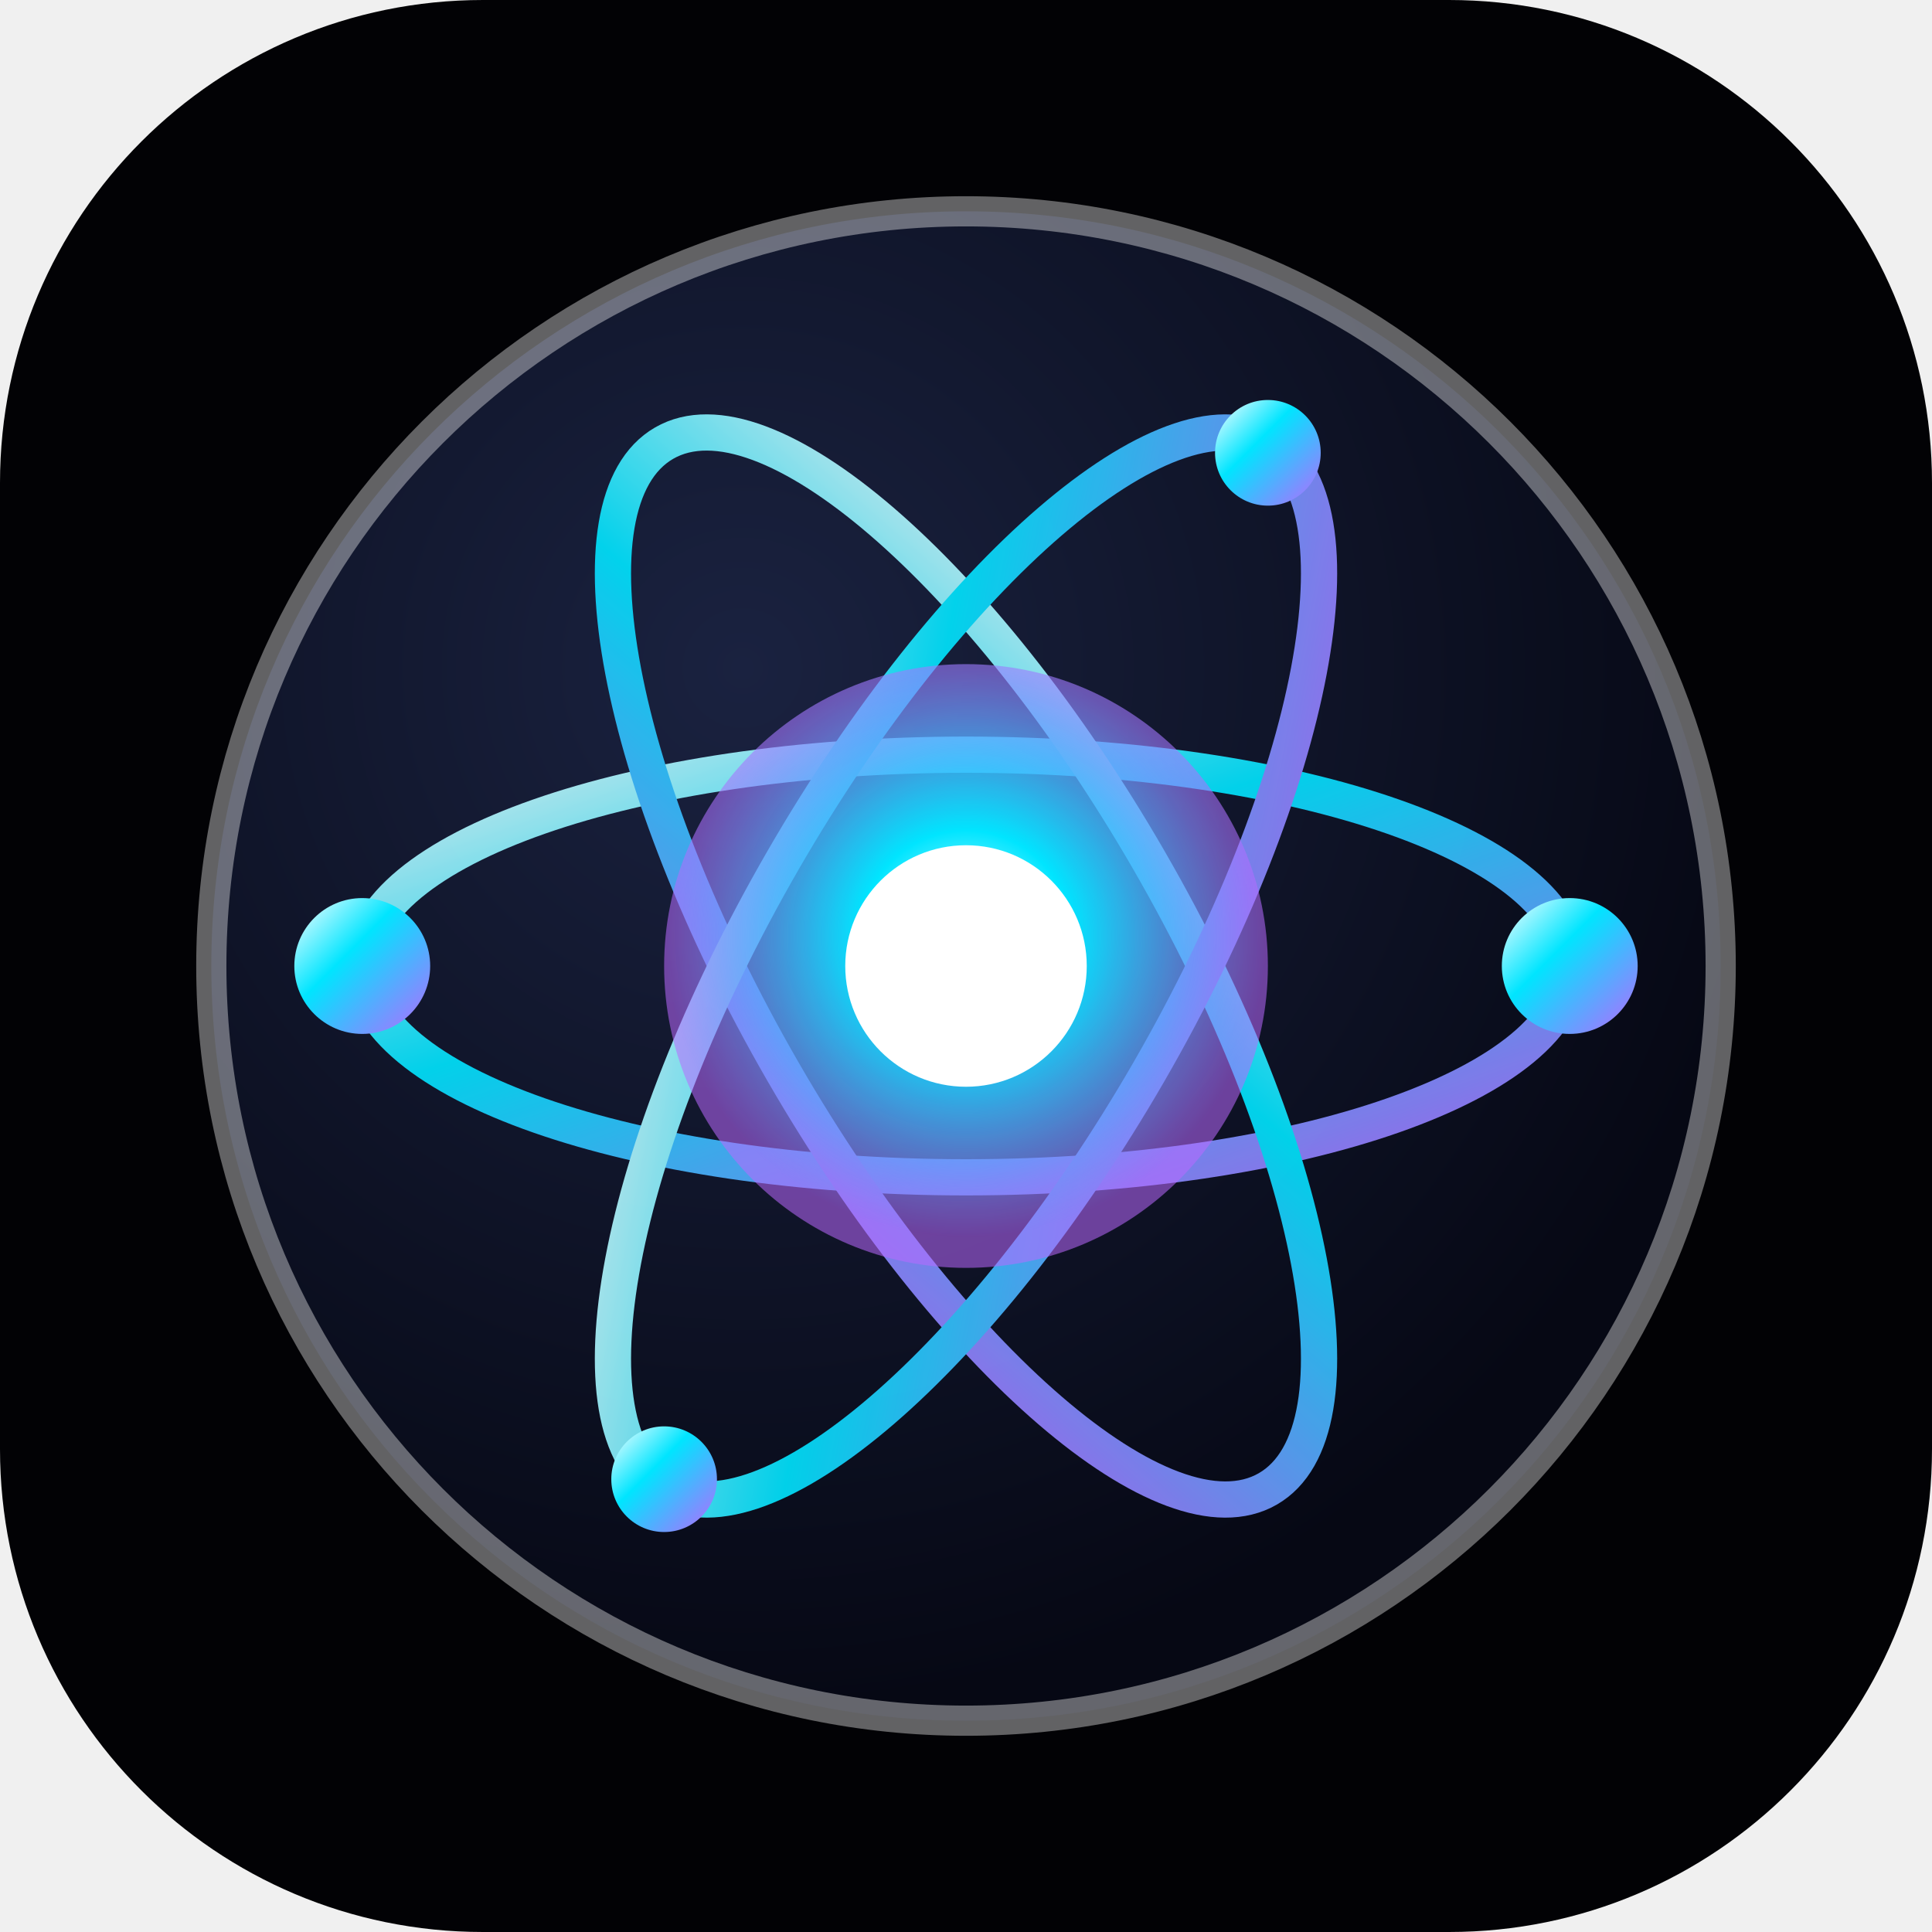
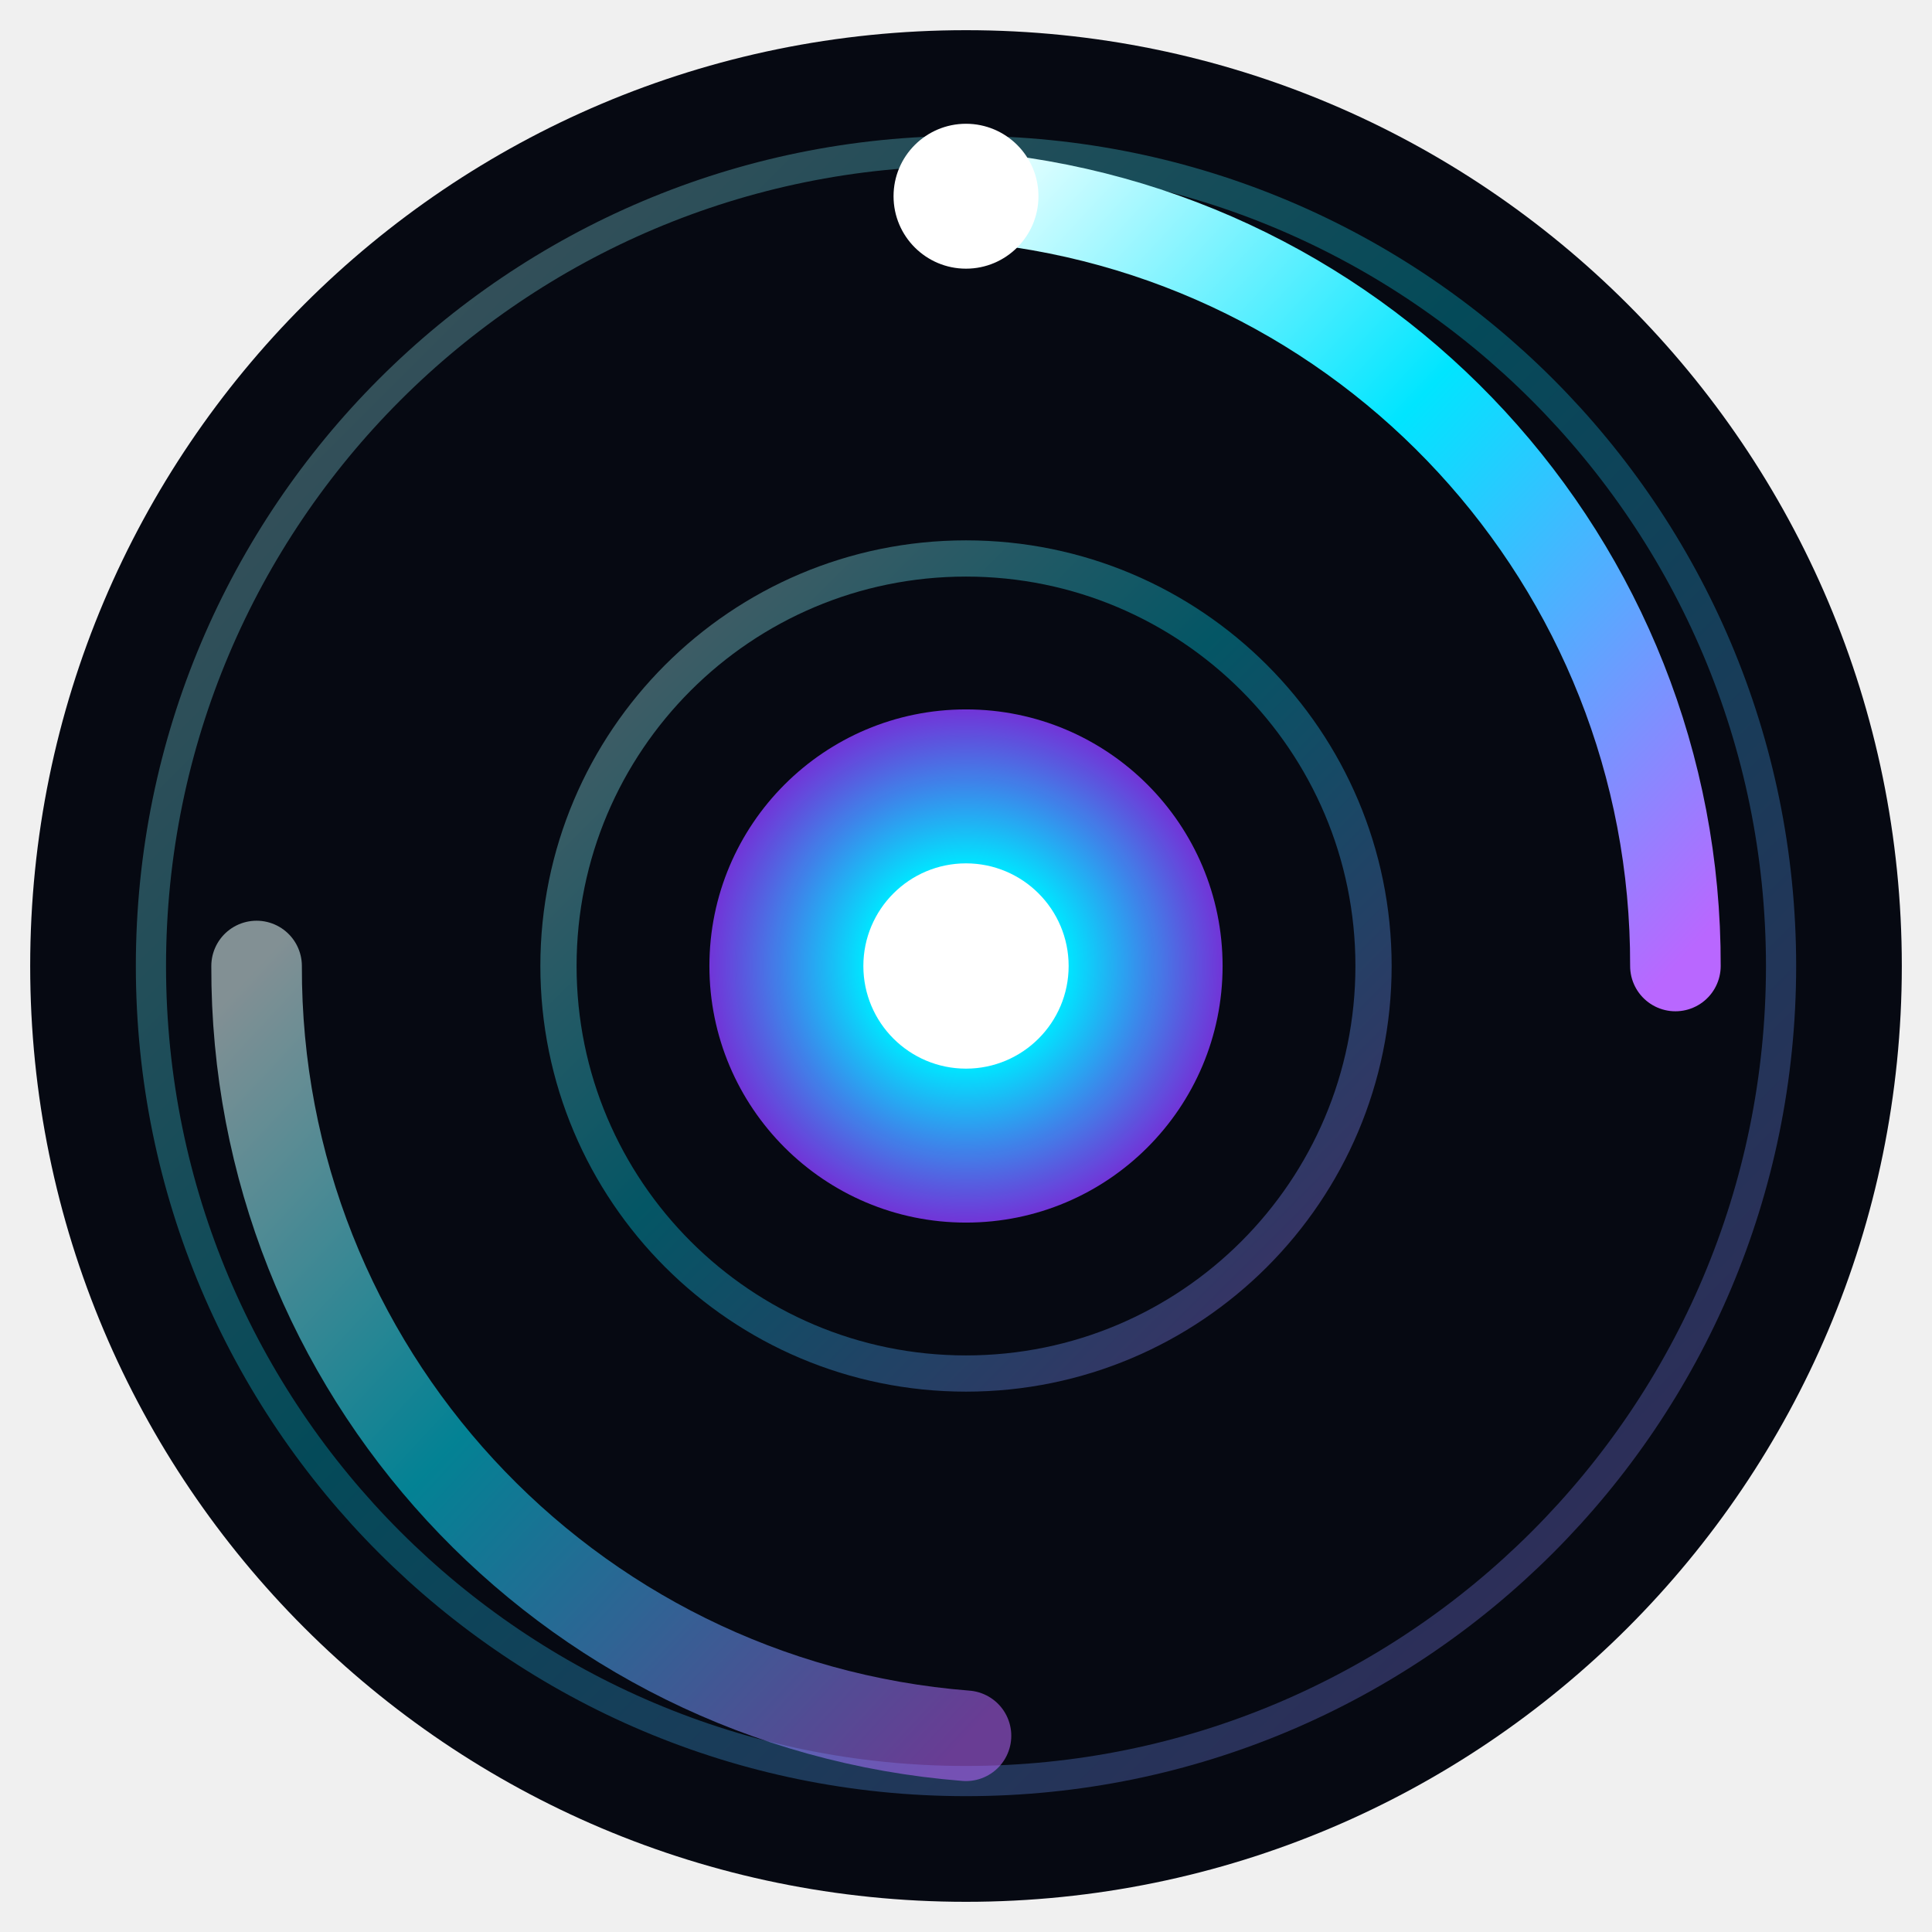
- <svg xmlns="http://www.w3.org/2000/svg" viewBox="0 0 128 128">
+ <svg xmlns="http://www.w3.org/2000/svg" viewBox="0 0 64 64" fill="none">
  <defs>
    <linearGradient id="g" x1="0%" y1="0%" x2="100%" y2="100%">
+       <stop offset="0%" stop-color="#e8ffff" />
+       <stop offset="45%" stop-color="#00e5ff" />
+       <stop offset="100%" stop-color="#b967ff" />
+     </linearGradient>
+     <radialGradient id="c" cx="50%" cy="50%" r="50%">
      <stop offset="0%" stop-color="#fff" />
      <stop offset="40%" stop-color="#00e5ff" />
-       <stop offset="100%" stop-color="#b967ff" />
-     </linearGradient>
-     <radialGradient id="c" cx="50%" cy="45%" r="50%">
-       <stop offset="0%" stop-color="#fff" />
-       <stop offset="35%" stop-color="#00e5ff" />
-       <stop offset="100%" stop-color="#b967ff" stop-opacity="0.55" />
-     </radialGradient>
-     <radialGradient id="bg" cx="35%" cy="30%" r="70%">
-       <stop offset="0%" stop-color="#1a2240" />
-       <stop offset="100%" stop-color="#060814" />
+       <stop offset="100%" stop-color="#7c3aed" stop-opacity="0.9" />
    </radialGradient>
  </defs>
-   <rect width="128" height="128" rx="32" fill="#020205" />
-   <circle cx="64" cy="64" r="50" fill="url(#bg)" stroke="rgba(255,255,255,0.38)" stroke-width="2" />
-   <g fill="none" stroke="url(#g)" stroke-width="2.4" opacity="0.9">
-     <ellipse cx="64" cy="64" rx="40" ry="14" />
-     <ellipse cx="64" cy="64" rx="40" ry="14" transform="rotate(60 64 64)" />
-     <ellipse cx="64" cy="64" rx="40" ry="14" transform="rotate(-60 64 64)" />
-   </g>
-   <circle cx="104" cy="64" r="4.5" fill="url(#g)" />
-   <circle cx="24" cy="64" r="4.5" fill="url(#g)" />
-   <circle cx="84" cy="30" r="3.5" fill="url(#g)" />
-   <circle cx="44" cy="98" r="3.5" fill="url(#g)" />
-   <circle cx="64" cy="64" r="20" fill="url(#c)" />
-   <circle cx="64" cy="64" r="8" fill="#fff" />
+   <circle cx="32" cy="32" r="31" fill="#060912" />
+   <circle cx="32" cy="32" r="27" stroke="url(#g)" stroke-width="1" opacity="0.3" fill="none" />
+   <path d="M32 6.5 A25.5 25.5 0 0 1 55.5 32" stroke="url(#g)" stroke-width="3" stroke-linecap="round" fill="none" />
+   <path d="M32 57.5 A25.5 25.5 0 0 1 8.5 32" stroke="url(#g)" stroke-width="3" stroke-linecap="round" fill="none" opacity="0.55" />
+   <circle cx="32" cy="6.5" r="2.4" fill="#fff" />
+   <circle cx="32" cy="32" r="13.5" stroke="url(#g)" stroke-width="1.2" opacity="0.35" fill="none" />
+   <circle cx="32" cy="32" r="8.5" fill="url(#c)" />
+   <circle cx="32" cy="32" r="3.4" fill="#fff" />
</svg>
